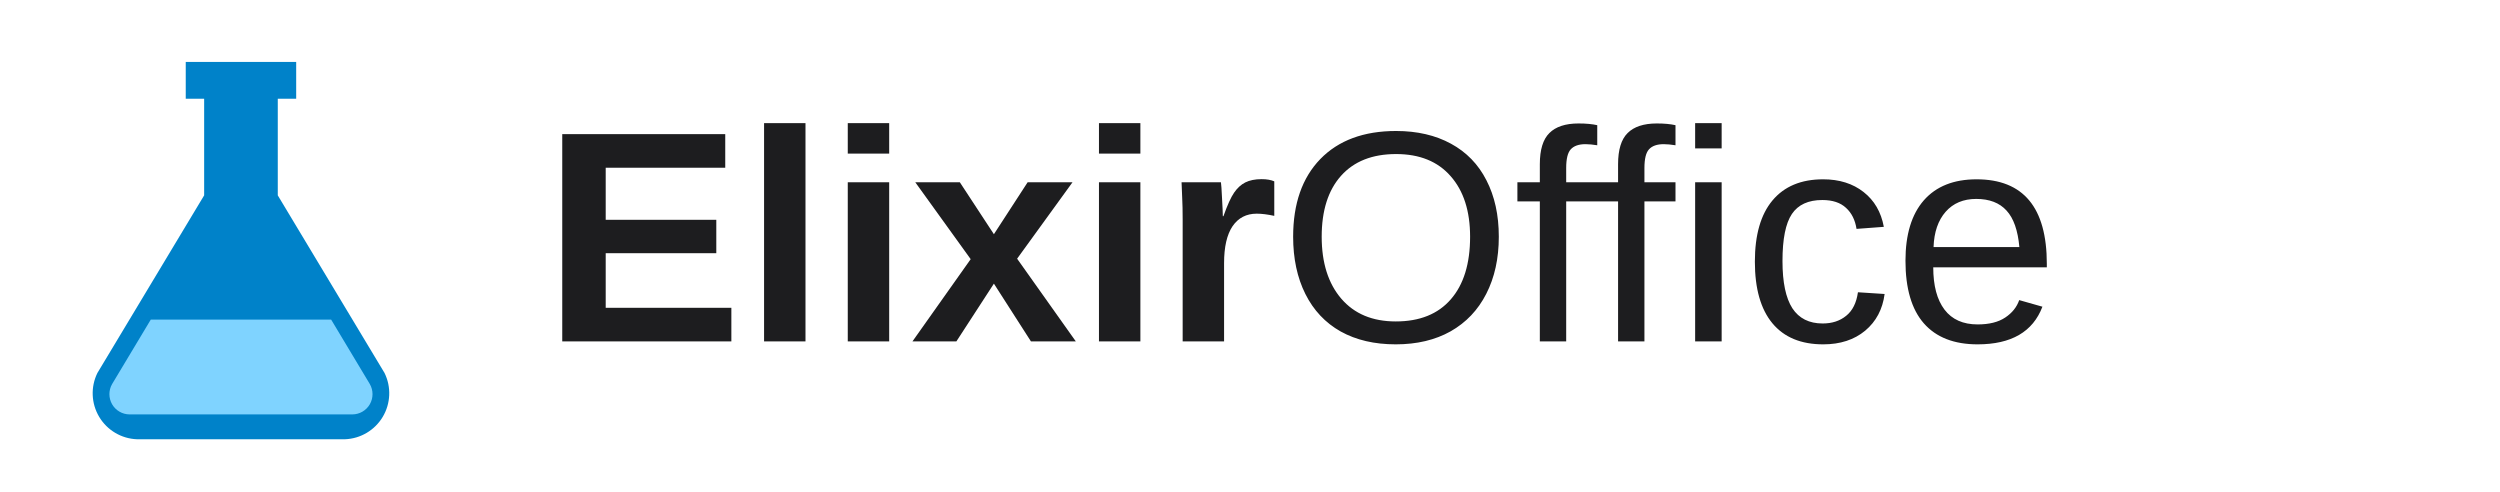
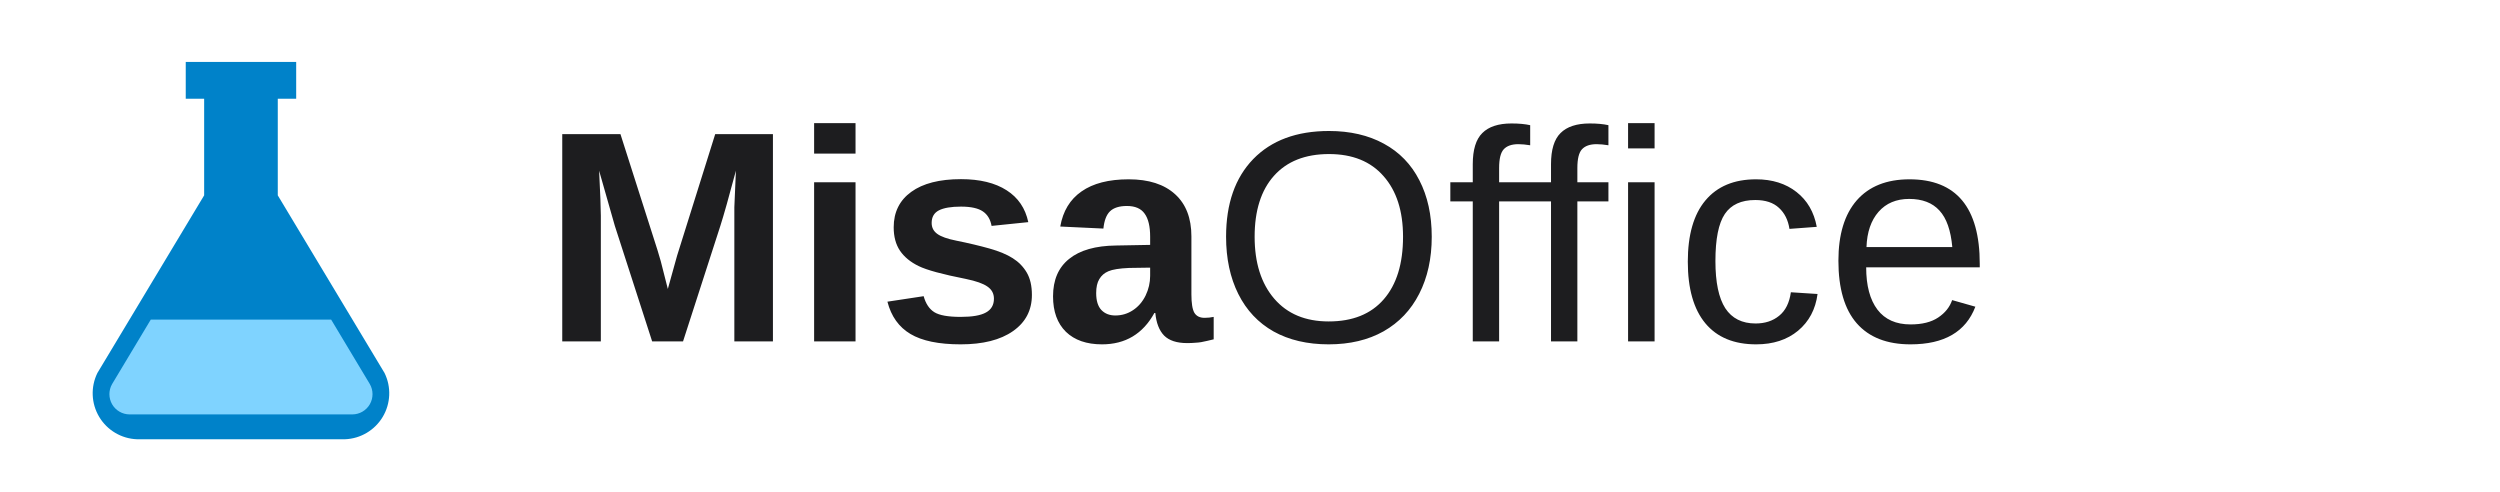
<svg xmlns="http://www.w3.org/2000/svg" width="100%" height="100%" viewBox="0 0 249 49">
  <g transform="translate(2,2.5) scale(0.9166667)">
    <path d="M18 4h12v4h-2v10.5l11.6 19.3A5 5 0 0 1 35.3 45H12.7a5 5 0 0 1-4.3-7.2L20 18.5V8h-2z" fill="#0082c9" />
    <path d="M14.2 32h19.6l4.2 7a2.2 2.2 0 0 1-1.9 3.3H11.9A2.2 2.2 0 0 1 10 39z" fill="#7fd3ff" />
  </g>
-   <text x="54" y="34" font-family="Helvetica Neue, Arial, sans-serif" font-size="30" font-weight="600" fill="#1d1d1f">Elixir<tspan font-weight="400">Office</tspan>
+   <text x="54" y="34" font-family="Helvetica Neue, Arial, sans-serif" font-size="30" font-weight="600" fill="#1d1d1f">Misa<tspan font-weight="400">Office</tspan>
  </text>
</svg>
